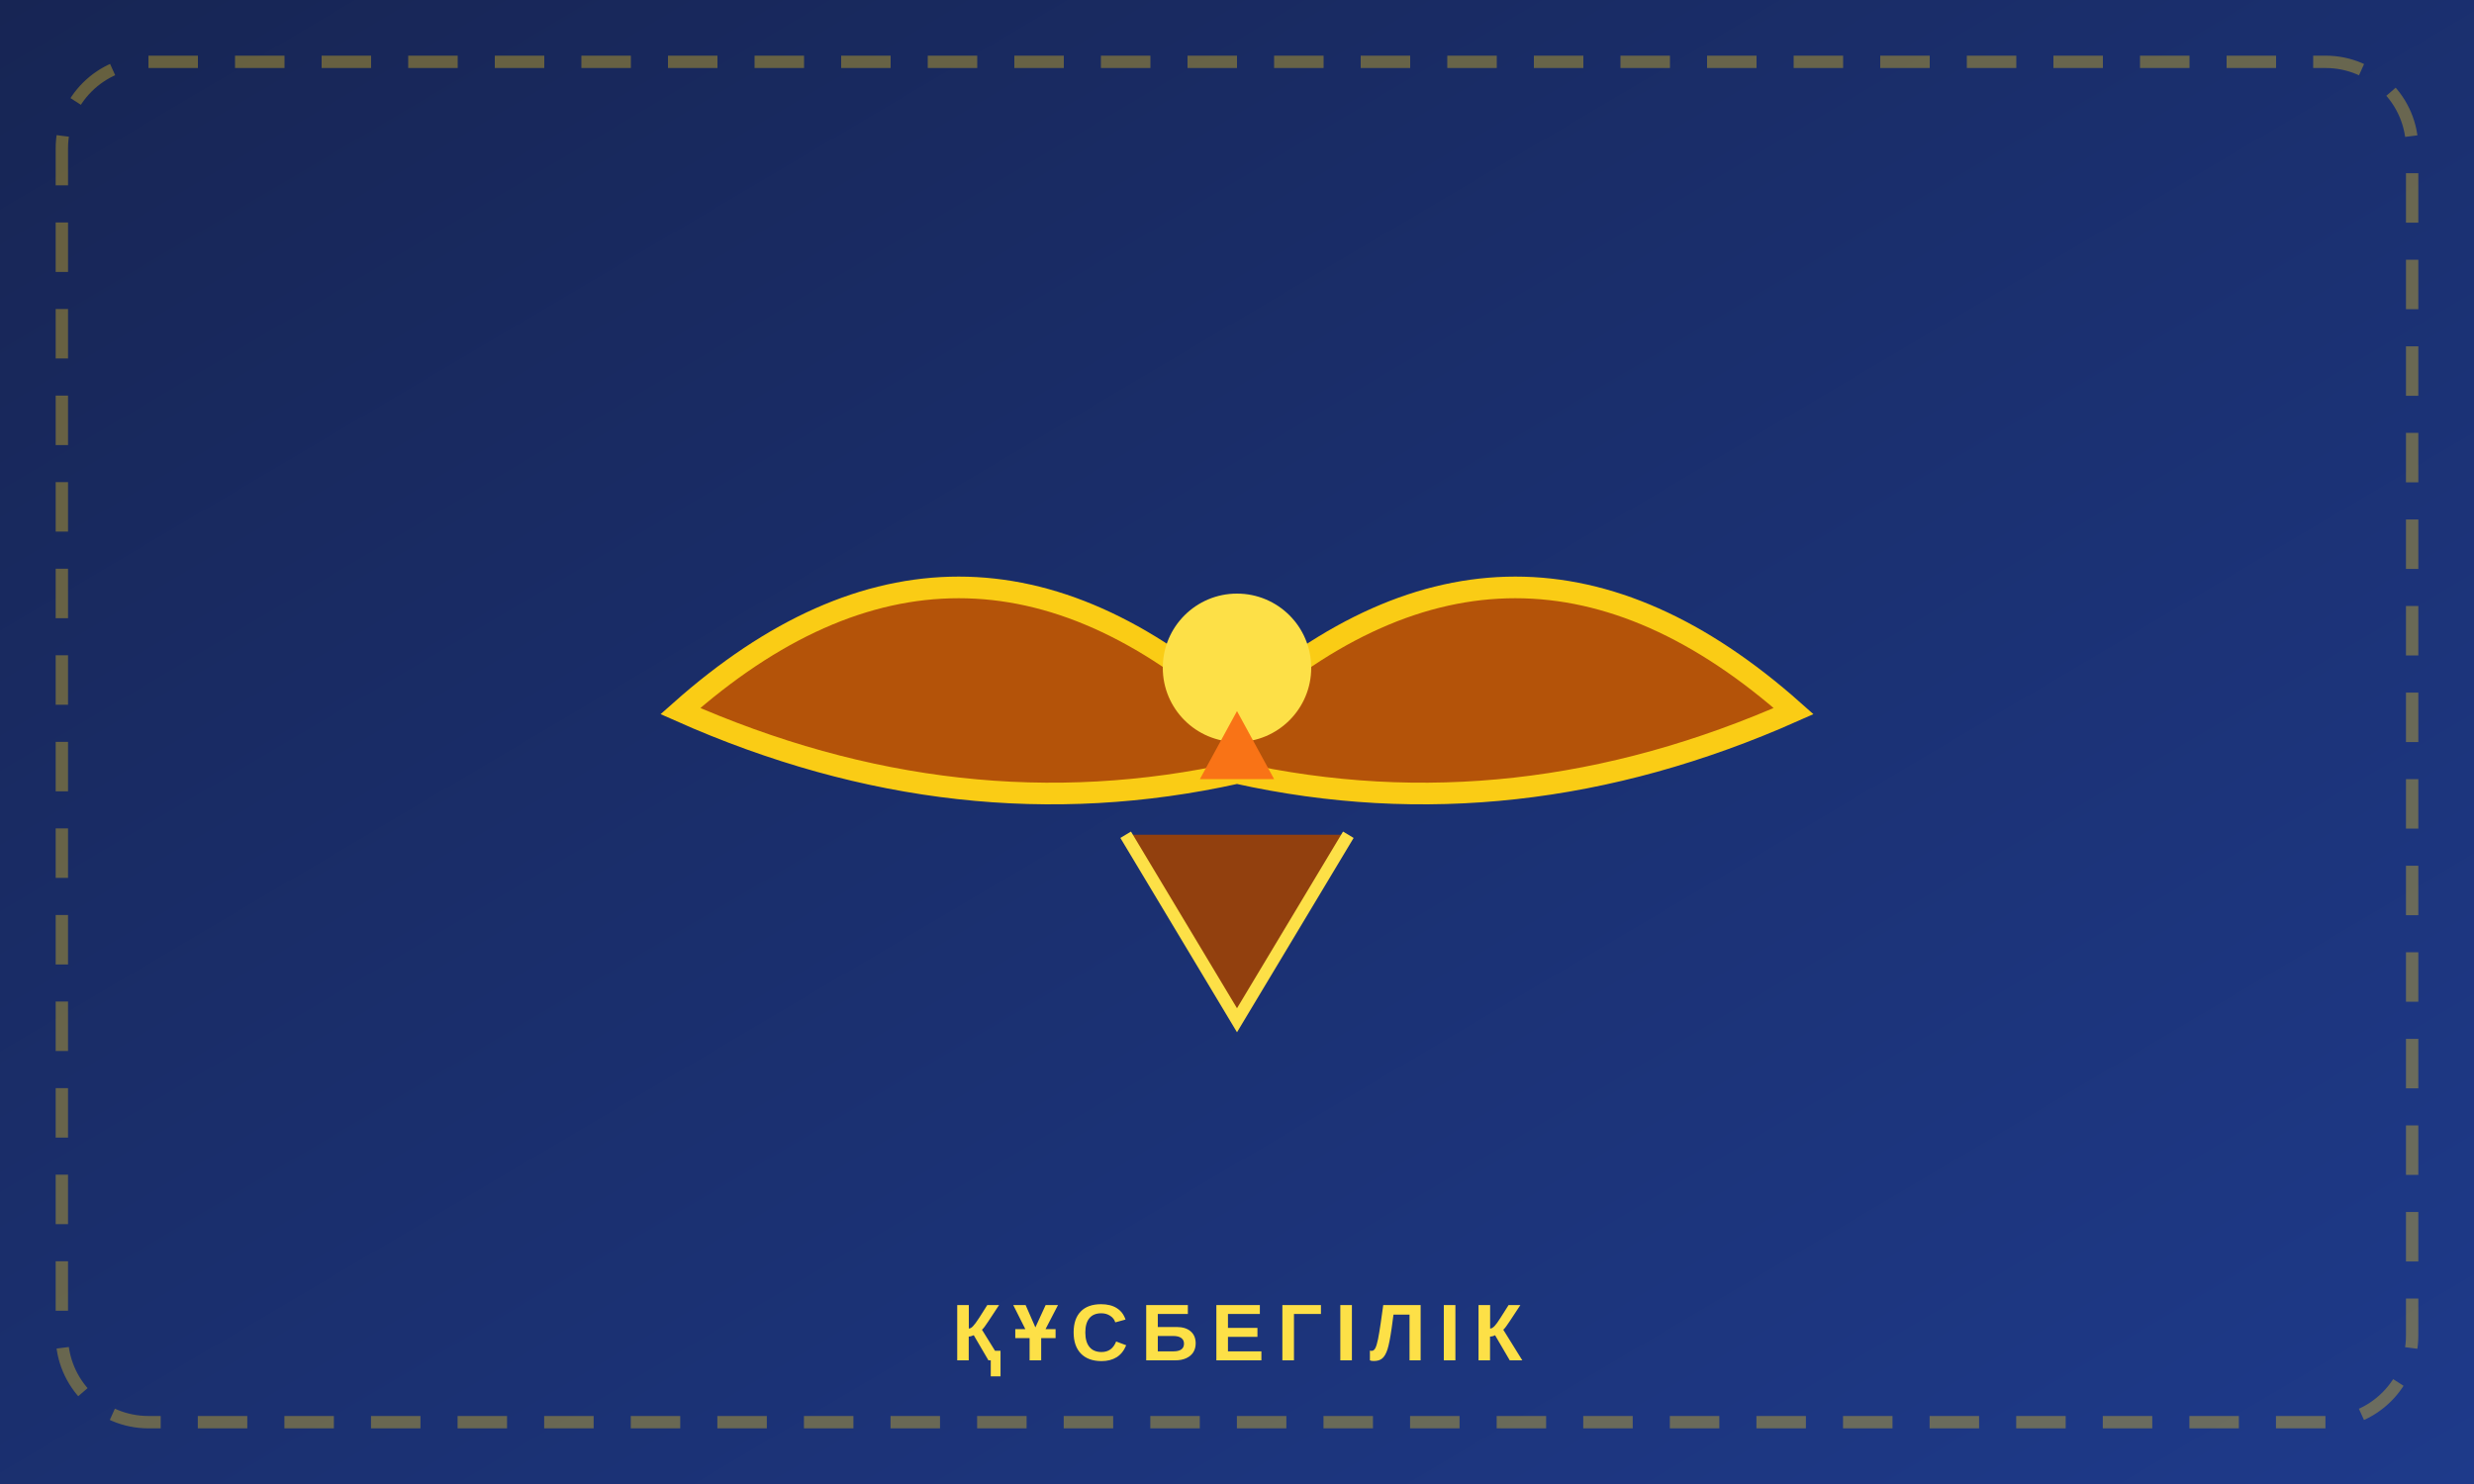
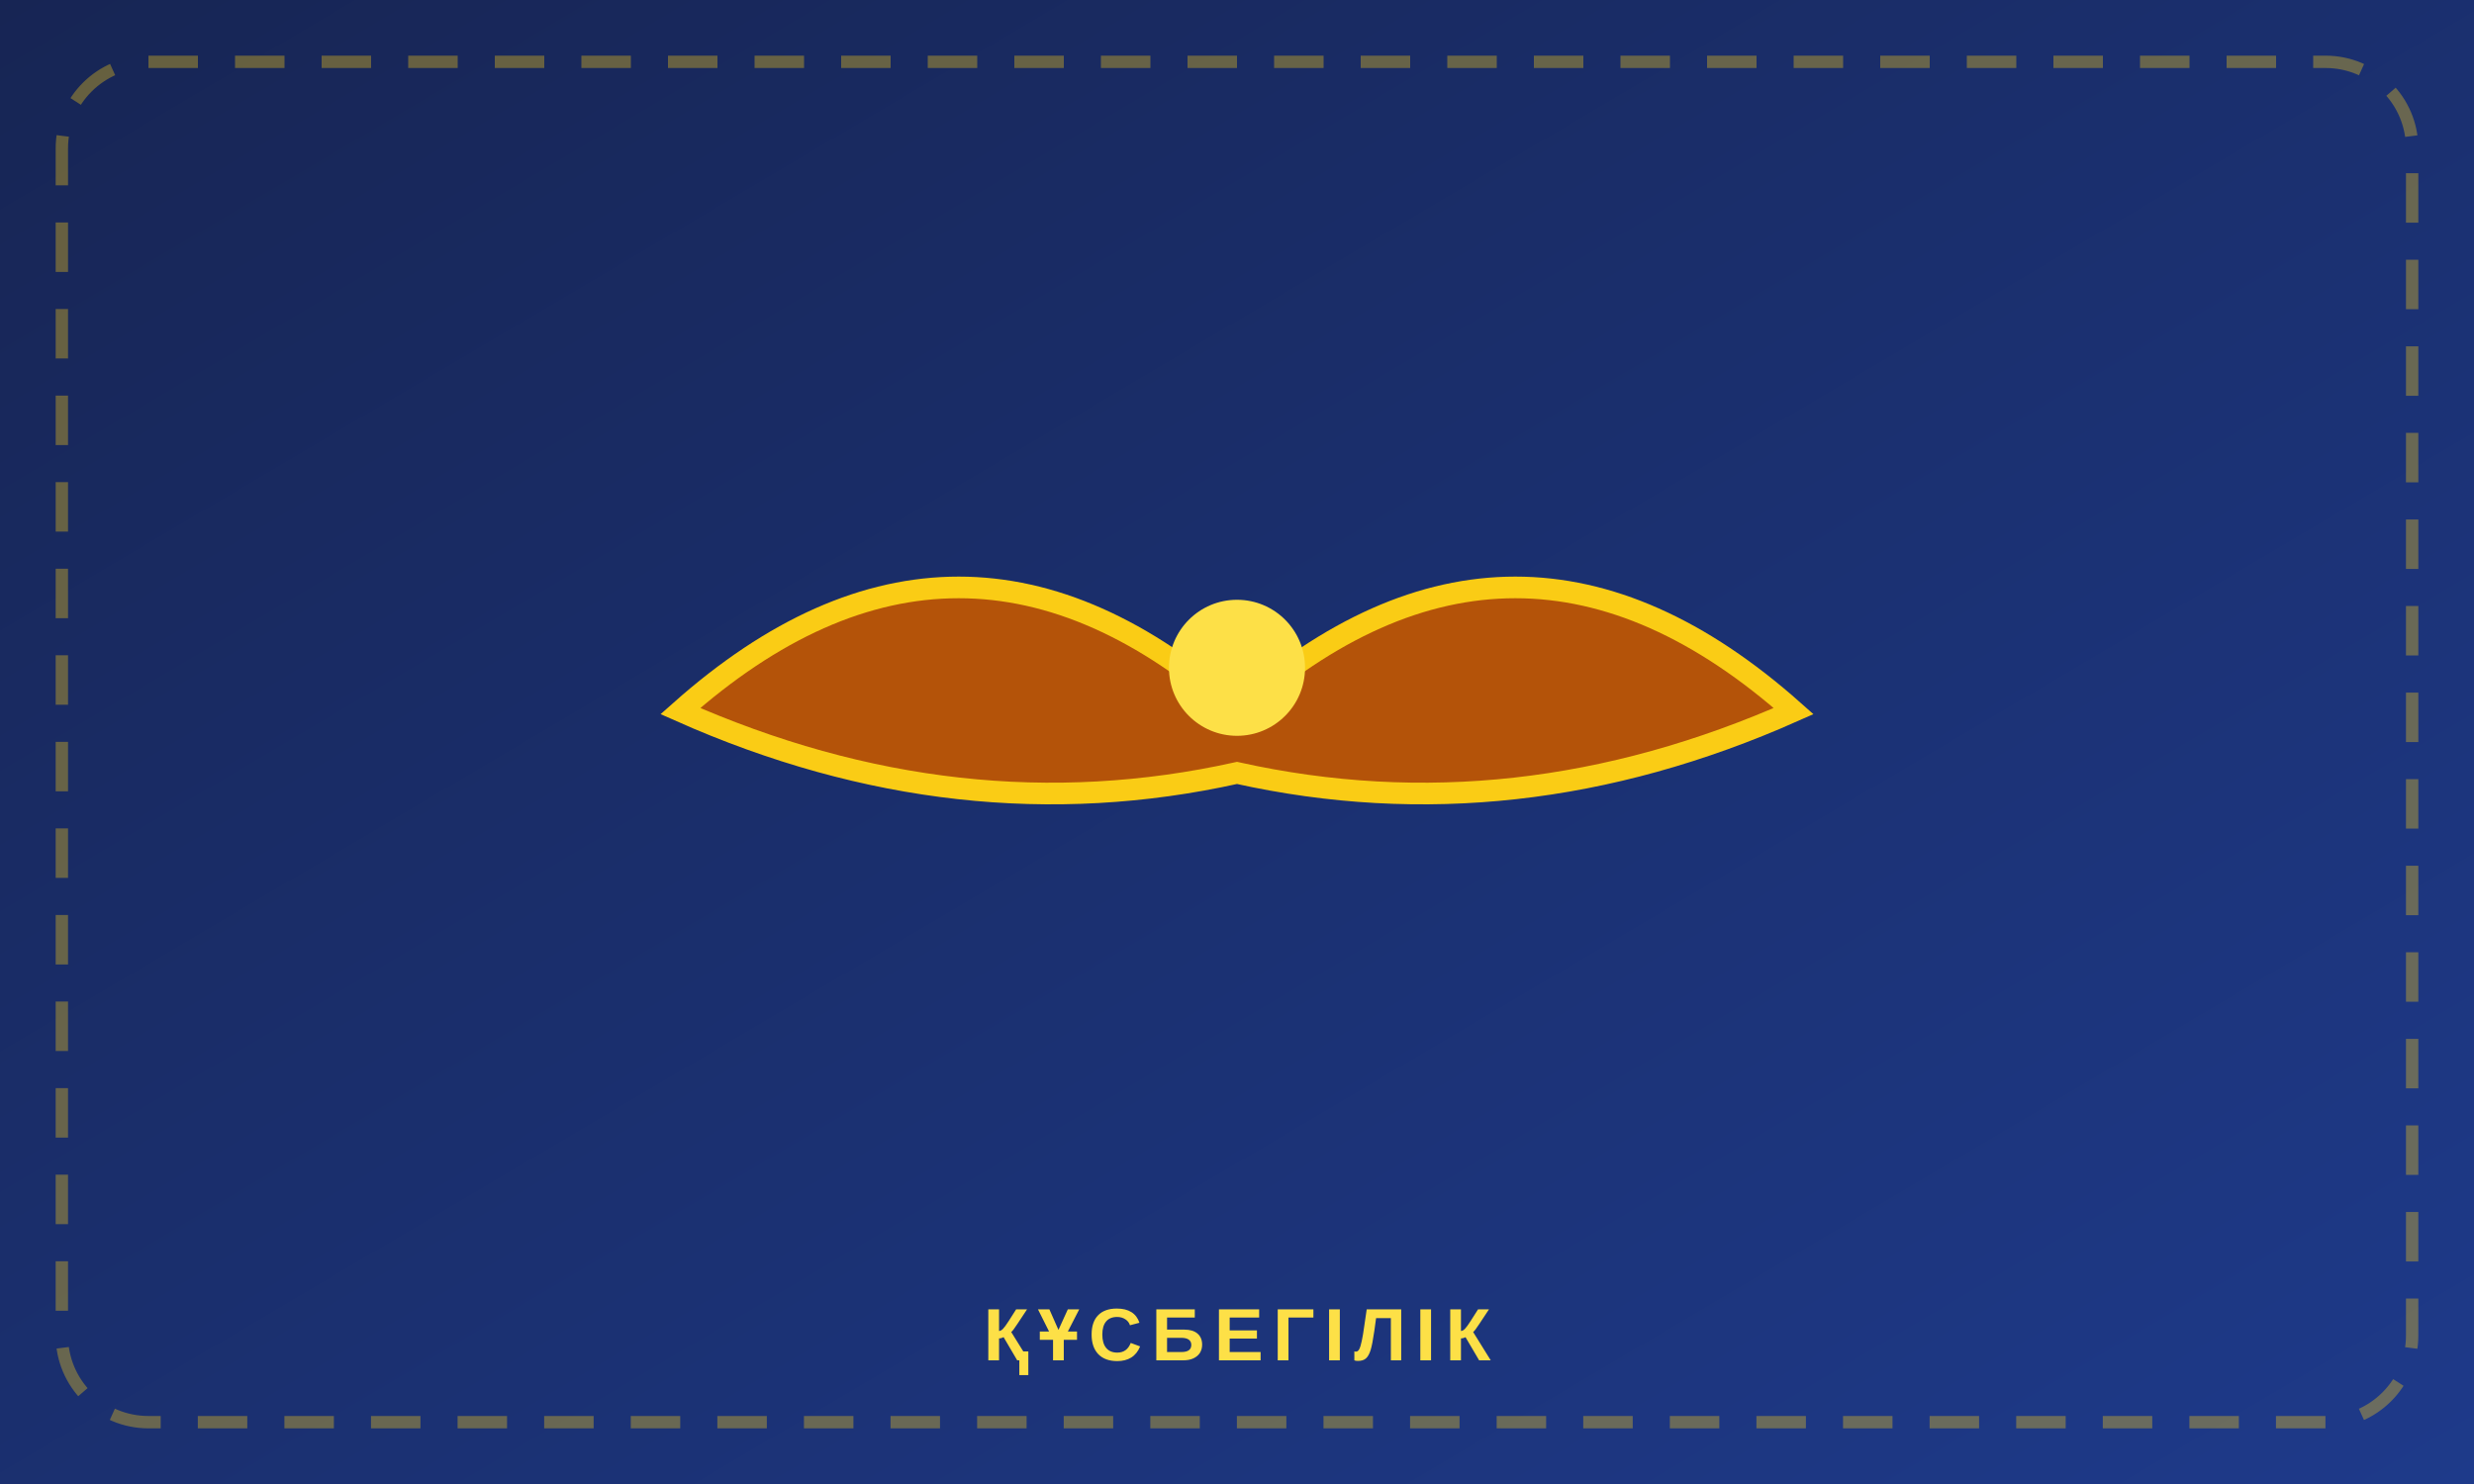
<svg xmlns="http://www.w3.org/2000/svg" viewBox="0 0 400 240" width="400" height="240">
  <defs>
    <linearGradient id="g_kusbegi" x1="0" y1="0" x2="1" y2="1">
      <stop offset="0%" stop-color="#172554" />
      <stop offset="100%" stop-color="#1e3a8a" />
    </linearGradient>
  </defs>
  <rect width="400" height="240" fill="url(#g_kusbegi)" />
  <rect x="10" y="10" width="380" height="220" rx="14" fill="none" stroke="#facc15" stroke-opacity="0.35" stroke-width="2" stroke-dasharray="8 6" />
  <path d="M110 115 Q155 75 200 115 Q245 75 290 115 Q245 135 200 125 Q155 135 110 115 Z" fill="#b45309" stroke="#facc15" stroke-width="3.5" />
-   <circle cx="200" cy="108" r="12" fill="#fde047" />
-   <polygon points="200,115 194,126 206,126" fill="#f97316" />
-   <path d="M182 135 L200 165 L218 135" fill="#92400e" stroke="#fde047" stroke-width="2" />
-   <text x="200" y="220" fill="#fde047" font-family="Arial, sans-serif" font-size="13" font-weight="bold" letter-spacing="2" text-anchor="middle">ҚҰСБЕГІЛІК</text>
+   <circle cx="200" cy="108" r="11" fill="#fde047" />
+   <text x="200" y="220" fill="#fde047" font-family="Arial, sans-serif" font-size="12" font-weight="bold" letter-spacing="1.5" text-anchor="middle">ҚҰСБЕГІЛІК</text>
</svg>
